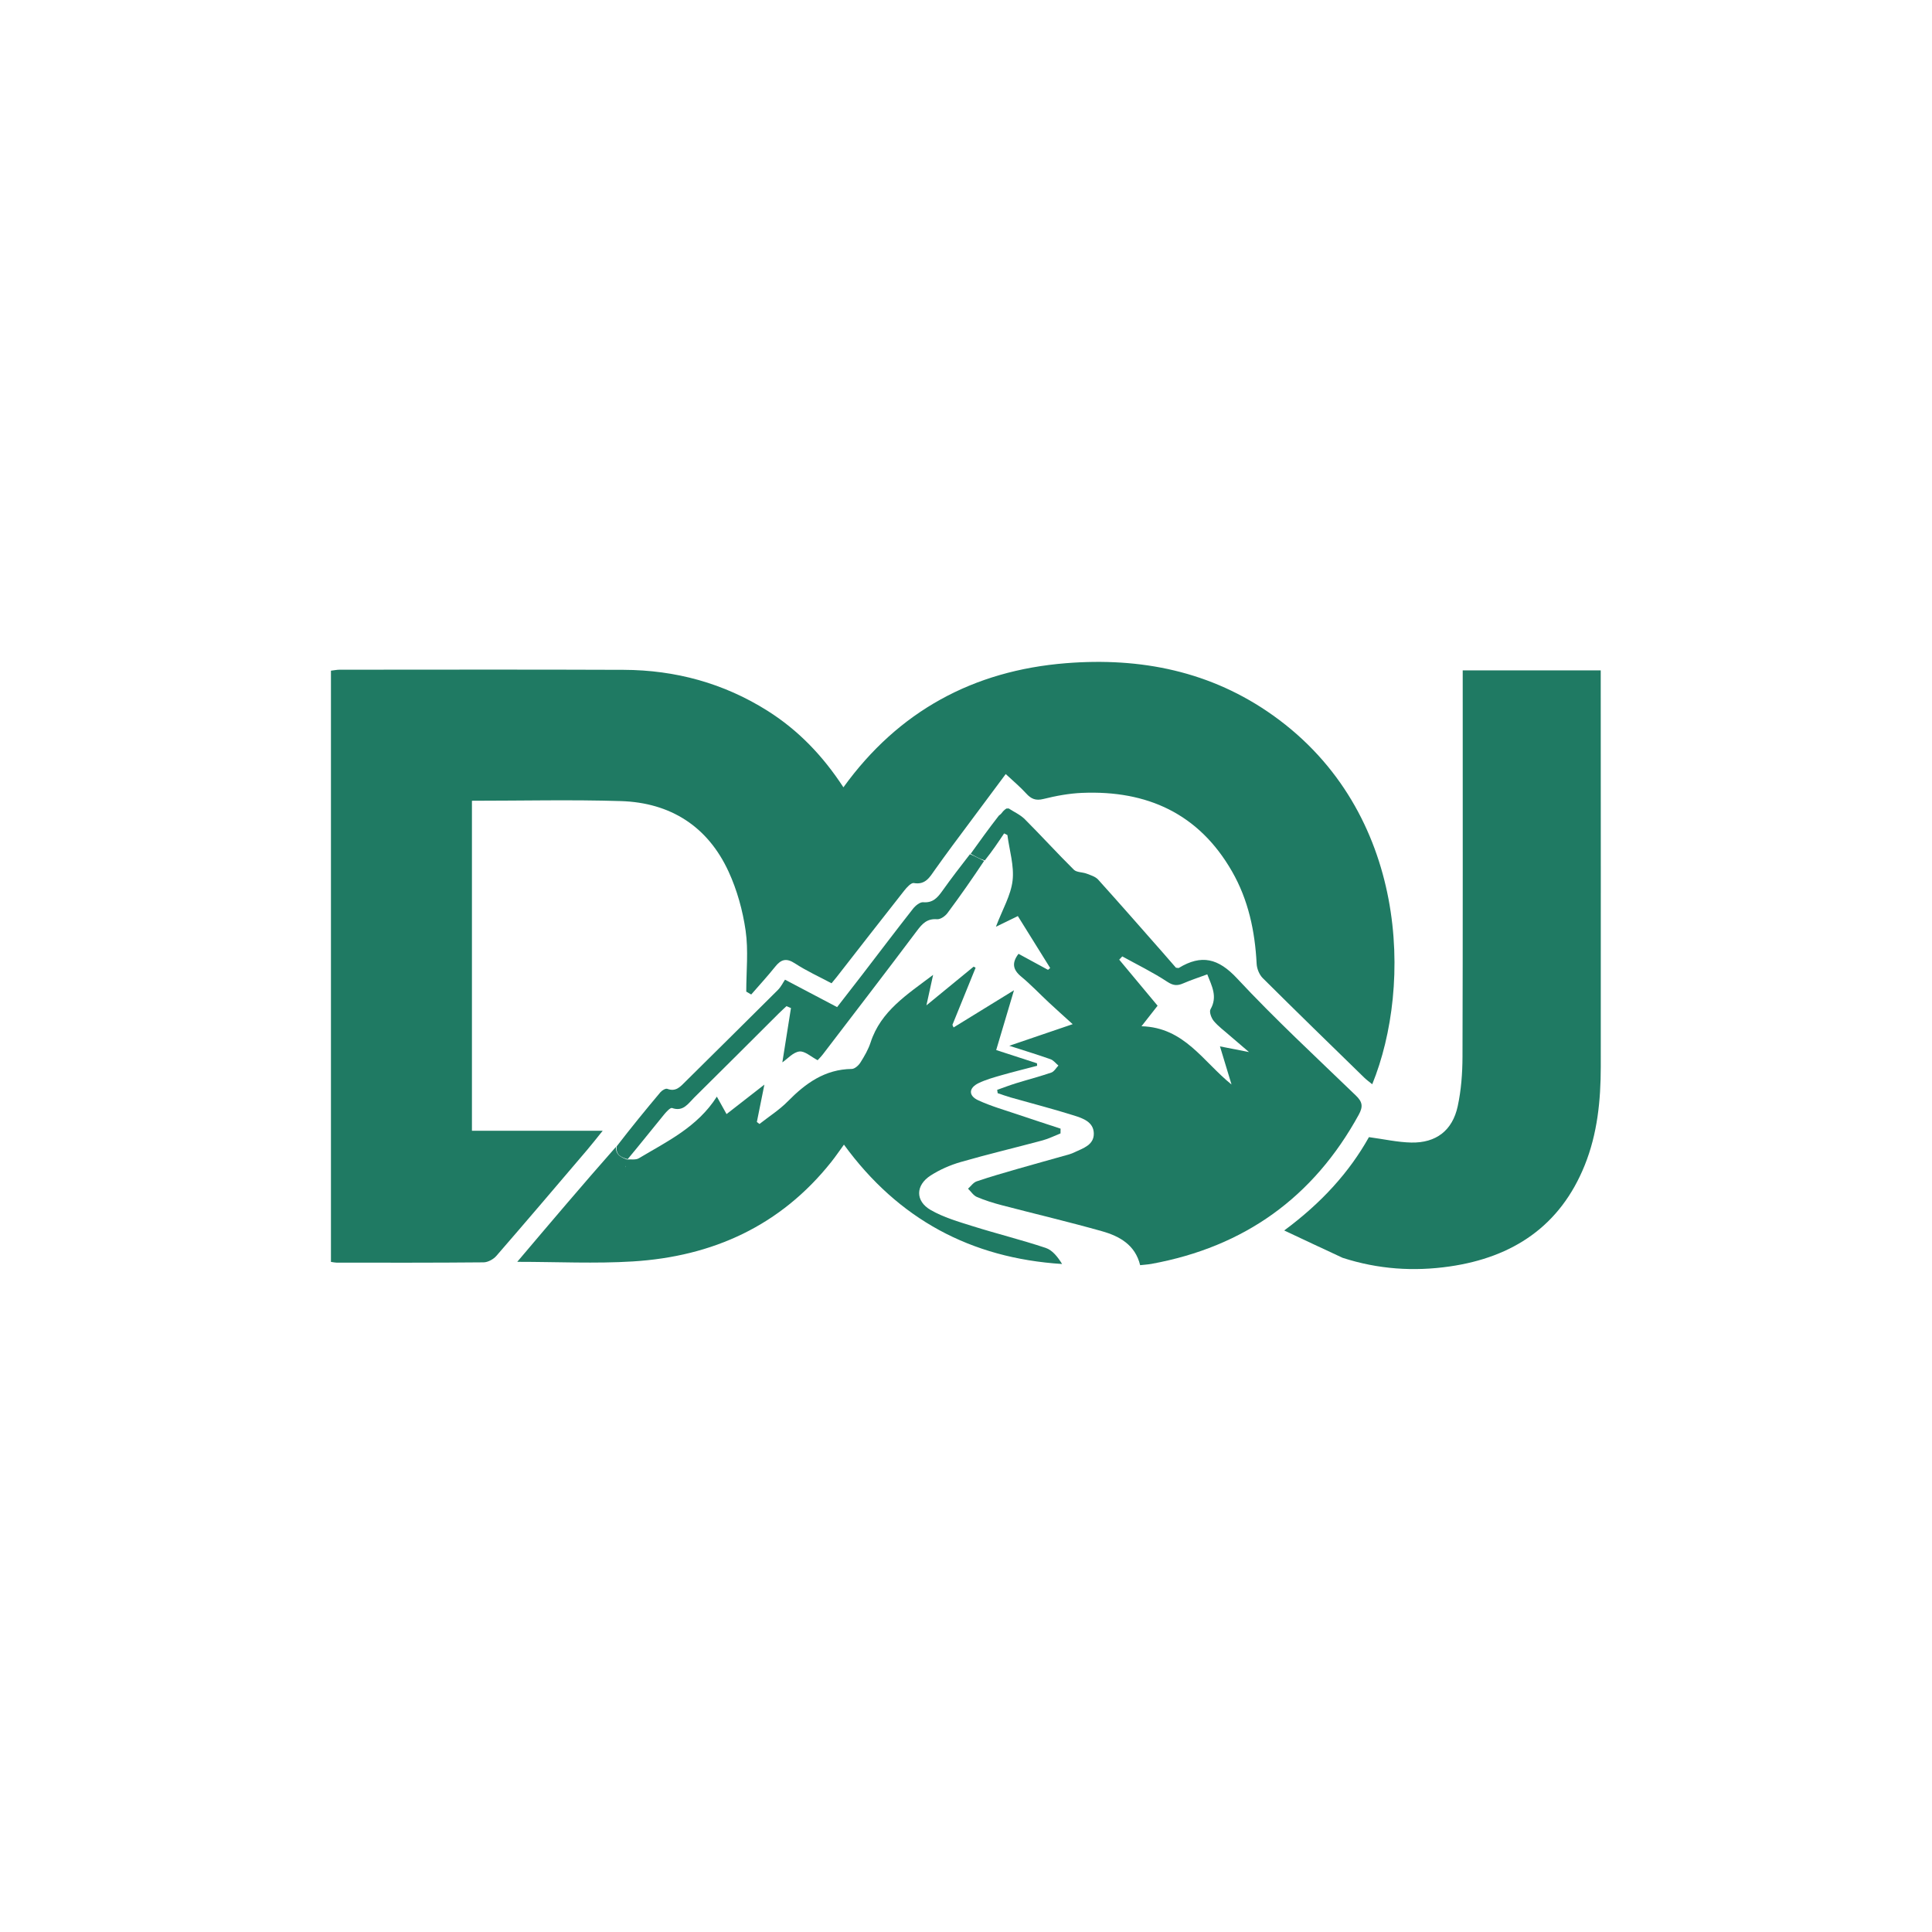
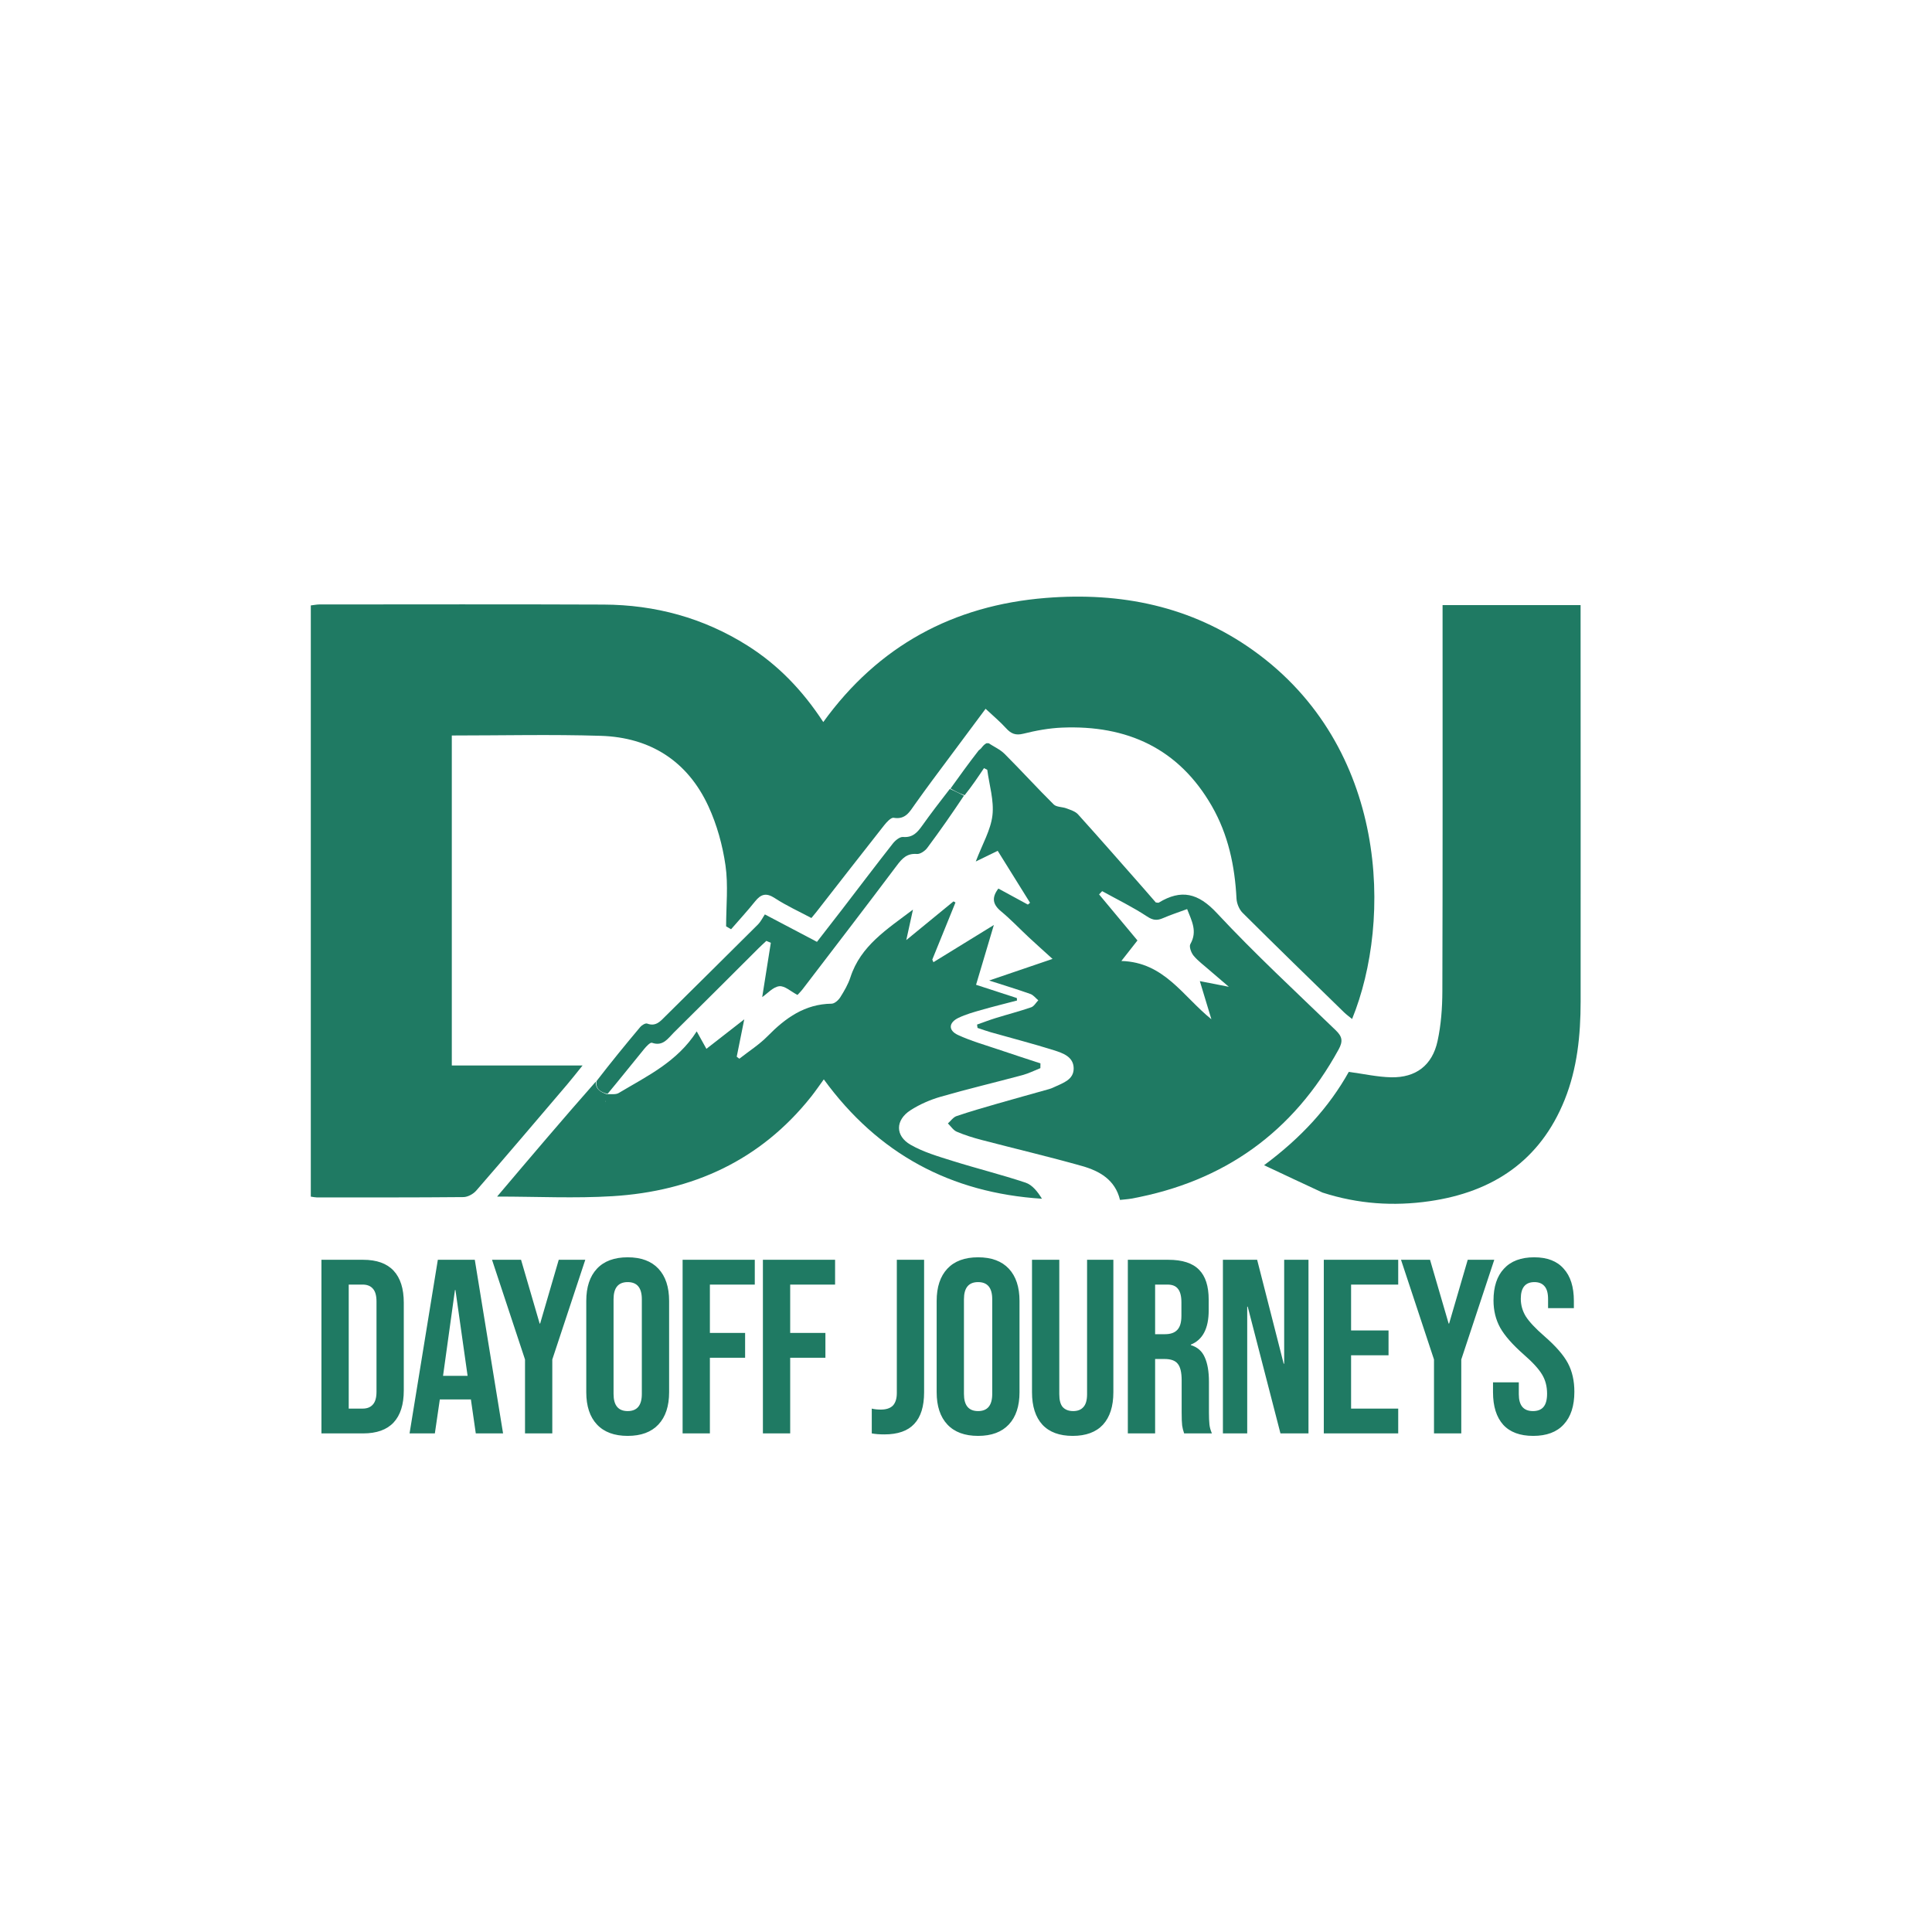
<svg xmlns="http://www.w3.org/2000/svg" width="1080" height="1080" viewBox="0 0 1080 1080" fill="none">
-   <path d="M185 634.778C185.001 547.847 185.001 461.583 185.001 374.916C186.925 374.692 188.392 374.373 189.859 374.373C242.796 374.358 295.733 374.226 348.669 374.443C377.522 374.562 404.499 381.859 429.052 397.338C446.27 408.193 460.011 422.541 471.476 440.115C502.246 397.511 544.13 374.867 595.885 370.731C637.677 367.391 677.007 375.215 711.757 400.003C787.313 453.898 789.575 550.912 767.088 606.107C765.48 604.783 763.93 603.684 762.587 602.374C743.64 583.894 724.653 565.455 705.9 546.781C703.974 544.864 702.612 541.549 702.472 538.807C701.542 520.56 697.857 503.068 688.698 487.11C670.143 454.781 641.231 441.736 604.979 443.22C597.709 443.518 590.383 444.865 583.308 446.629C578.938 447.719 576.414 446.603 573.622 443.529C570.229 439.794 566.307 436.539 562.21 432.698C552.331 445.962 542.401 459.264 532.506 472.592C529.193 477.055 525.943 481.565 522.715 486.09C519.785 490.198 517.455 494.774 510.836 493.635C509.31 493.372 506.876 496.078 505.451 497.884C492.776 513.941 480.236 530.104 467.651 546.231C466.846 547.262 465.991 548.255 464.834 549.661C457.906 545.96 450.822 542.759 444.396 538.552C439.564 535.389 436.623 536.27 433.317 540.412C429.057 545.748 424.409 550.775 419.928 555.936C419.005 555.396 418.083 554.857 417.161 554.317C417.161 542.942 418.415 531.386 416.81 520.241C415.188 508.976 412.027 497.523 407.267 487.2C395.598 461.893 374.717 448.667 347.069 447.812C319.524 446.961 291.932 447.626 263.816 447.626C263.816 508.998 263.816 570.208 263.816 632.104C287.762 632.104 311.604 632.104 336.908 632.104C333.423 636.407 330.902 639.659 328.236 642.788C311.361 662.593 294.518 682.427 277.454 702.069C275.813 703.958 272.744 705.637 270.321 705.661C242.965 705.922 215.606 705.845 188.248 705.838C187.398 705.838 186.549 705.62 185 705.408C185 682.019 185 658.732 185 634.778Z" fill="#1F7A63" />
-   <path d="M750.537 703.129C739.889 698.198 729.748 693.426 717.883 687.842C738.756 672.396 754.266 655.298 765.245 635.666C773.698 636.801 781.302 638.539 788.938 638.692C802.732 638.969 811.912 632.014 814.86 618.437C816.819 609.408 817.515 599.951 817.544 590.682C817.757 521.291 817.664 451.9 817.666 382.508C817.666 380.093 817.666 377.678 817.666 374.734C843.266 374.734 868.496 374.734 894.817 374.734C894.817 376.645 894.816 378.743 894.817 380.842C894.835 452.68 894.901 524.518 894.841 596.355C894.825 615.127 892.97 633.722 885.895 651.311C872.202 685.36 845.751 702.851 810.381 707.956C790.337 710.848 770.451 709.564 750.537 703.129Z" fill="#1F7A63" />
-   <path d="M542.607 477.276C547.62 470.293 552.632 463.309 558.357 455.952C559.362 455.219 559.653 454.859 559.944 454.498C560.596 453.659 561.249 452.819 562.599 451.975C563.296 451.971 563.873 451.934 563.873 451.934C566.899 453.911 570.372 455.442 572.872 457.944C582.139 467.218 590.96 476.939 600.276 486.162C601.85 487.721 605.104 487.475 607.459 488.38C609.707 489.245 612.352 490.022 613.867 491.701C626.08 505.231 638.071 518.962 650.122 532.639C652.61 535.463 655.065 538.316 657.359 540.952C658.182 541.014 658.725 541.235 659.024 541.053C671.598 533.412 681.042 535.681 691.488 546.891C712.685 569.638 735.582 590.808 757.967 612.432C761.619 615.959 762.072 618.541 759.553 623.136C734.17 669.425 695.487 697.038 643.69 706.513C641.748 706.868 639.761 706.972 637.345 707.243C634.633 695.95 625.884 691.048 616.072 688.278C597.488 683.031 578.671 678.613 559.985 673.718C555.272 672.483 550.572 671.024 546.1 669.118C544.144 668.285 542.776 666.07 541.141 664.483C542.73 663.082 544.096 661.025 545.947 660.395C553.5 657.824 561.183 655.624 568.854 653.412C578.448 650.647 588.082 648.015 597.689 645.295C598.752 644.994 599.783 644.546 600.786 644.075C605.595 641.817 611.564 640.004 611.444 633.589C611.324 627.152 605.318 625.13 600.341 623.561C588.704 619.893 576.868 616.858 565.125 613.522C562.623 612.811 560.175 611.908 557.703 611.093C557.615 610.467 557.526 609.842 557.438 609.216C560.947 607.986 564.422 606.646 567.972 605.549C574.537 603.52 581.202 601.799 587.695 599.568C589.278 599.023 590.353 596.998 591.661 595.654C590.21 594.447 588.944 592.719 587.275 592.125C580.197 589.608 572.999 587.427 564.197 584.593C576.544 580.385 587.391 576.688 599.633 572.516C594.748 568.079 590.527 564.322 586.394 560.472C581.189 555.623 576.291 550.412 570.818 545.893C566.115 542.01 565.541 538.196 569.355 533.191C574.801 536.15 580.325 539.152 585.849 542.154C586.253 541.813 586.656 541.472 587.06 541.131C581.1 531.559 575.141 521.987 568.98 512.091C566.001 513.541 562.321 515.333 556.719 518.061C560.424 508.3 565.083 500.493 566.039 492.256C566.998 483.995 564.263 475.305 563.146 466.804C562.534 466.495 561.921 466.186 561.308 465.878C557.991 470.843 554.674 475.808 550.499 481.007C547.297 479.92 544.952 478.598 542.607 477.276ZM687.333 578.803C684.344 576.15 681.03 573.767 678.497 570.733C677.131 569.098 675.865 565.64 676.678 564.219C680.745 557.111 677.429 551.24 674.871 544.664C670.057 546.447 665.636 547.877 661.395 549.721C658.096 551.155 655.826 551.002 652.477 548.791C644.476 543.511 635.777 539.287 627.36 534.636C626.791 535.244 626.222 535.852 625.653 536.459C632.747 544.972 639.841 553.486 647.103 562.201C644.656 565.322 641.983 568.732 638.106 573.677C662.074 574.339 672.413 593.357 688.43 606.248C686.126 598.647 684.185 592.242 681.968 584.929C687.62 586.036 692.1 586.913 698.195 588.107C694.052 584.561 691.049 581.992 687.333 578.803Z" fill="#1F7A63" />
-   <path d="M350.467 648.163C352.709 647.974 355.39 648.517 357.126 647.48C372.891 638.05 389.831 630.103 400.727 613.026C402.839 616.829 404.375 619.594 406.146 622.782C412.985 617.453 419.513 612.367 427.301 606.3C425.672 614.38 424.38 620.784 423.089 627.188C423.577 627.563 424.065 627.939 424.552 628.314C429.866 624.13 435.687 620.444 440.39 615.659C450.355 605.522 461.162 597.735 476.131 597.546C477.788 597.525 479.936 595.61 480.951 594.001C483.194 590.448 485.382 586.701 486.67 582.734C492.381 565.144 507.033 556.005 521.617 544.954C520.307 550.918 519.24 555.78 517.873 562.006C527.35 554.234 535.809 547.298 544.268 540.361C544.635 540.567 545.003 540.772 545.371 540.977C541.051 551.617 536.731 562.257 532.411 572.897C532.624 573.383 532.837 573.868 533.049 574.354C543.78 567.75 554.51 561.145 566.826 553.565C563.31 565.379 560.269 575.594 556.879 586.984C564.492 589.459 572.09 591.929 579.688 594.399C579.714 594.86 579.739 595.32 579.764 595.781C573.064 597.539 566.333 599.188 559.675 601.094C555.42 602.312 551.095 603.534 547.121 605.427C541.509 608.101 541.202 612.465 546.802 615.055C554.004 618.387 561.748 620.561 569.295 623.127C577.131 625.792 585.01 628.329 592.87 630.921C592.859 631.808 592.847 632.694 592.835 633.581C589.509 634.896 586.272 636.546 582.84 637.47C567.615 641.569 552.257 645.193 537.113 649.561C531.217 651.261 525.335 653.819 520.191 657.14C511.75 662.59 511.58 671.412 520.271 676.402C527.459 680.529 535.736 682.929 543.737 685.44C557.277 689.69 571.089 693.096 584.544 697.585C588.345 698.852 591.3 702.652 593.718 706.584C542.688 703.327 502.084 681.48 471.772 639.857C469.305 643.238 467.112 646.481 464.684 649.536C436.319 685.226 398.385 702.39 353.757 705.151C332.72 706.453 311.536 705.374 289.141 705.374C307.664 683.506 325.74 662.164 344.303 641.131C344.195 645.78 347.336 646.968 350.467 648.163ZM349.736 651.705C349.752 651.968 349.768 652.231 349.784 652.494C349.862 652.318 349.94 652.142 349.736 651.705Z" fill="#1F7A63" />
-   <path d="M350.875 647.986C347.333 646.967 344.192 645.779 344.694 640.859C352.782 630.35 360.921 620.385 369.201 610.538C370.068 609.508 372.093 608.316 373.029 608.668C377.919 610.507 380.438 607.333 383.284 604.512C400.481 587.463 417.731 570.467 434.871 553.361C436.578 551.658 437.671 549.338 438.821 547.642C449.458 553.244 458.445 557.977 467.95 562.983C472.787 556.747 477.401 550.843 481.966 544.902C491.437 532.573 500.812 520.169 510.417 507.946C511.758 506.24 514.275 504.198 516.074 504.351C521.454 504.807 524.072 501.819 526.753 498.052C531.645 491.178 536.788 484.483 542.216 477.494C544.951 478.597 547.295 479.919 550.108 481.257C543.616 491.03 536.763 500.867 529.596 510.47C528.327 512.17 525.661 514.009 523.794 513.859C518.256 513.415 515.566 516.34 512.572 520.328C495.215 543.445 477.59 566.36 460.032 589.325C458.973 590.71 457.712 591.941 457.064 592.664C453.38 590.757 449.911 587.436 446.868 587.788C443.381 588.192 440.272 591.856 437.336 593.872C438.95 583.699 440.551 573.607 442.153 563.514C441.319 563.158 440.485 562.802 439.65 562.446C438.19 563.818 436.695 565.155 435.275 566.569C419.516 582.266 403.818 598.025 387.979 613.641C384.683 616.891 381.926 621.606 375.694 619.389C374.76 619.057 372.55 621.407 371.356 622.865C364.594 631.121 357.962 639.483 350.875 647.986Z" fill="#1F7A63" />
+   <path d="M173.743 598.297C173.743 511.366 173.743 425.102 173.743 338.435C175.668 338.211 177.135 337.892 178.602 337.891C231.538 337.877 284.476 337.744 337.412 337.962C366.264 338.081 393.241 345.378 417.794 360.857C435.012 371.712 448.753 386.059 460.219 403.633C490.988 361.03 532.872 338.386 584.627 334.25C626.419 330.91 665.749 338.734 700.499 363.521C776.055 417.417 778.317 514.43 755.83 569.625C754.222 568.301 752.672 567.203 751.329 565.893C732.383 547.413 713.396 528.973 694.642 510.299C692.717 508.382 691.354 505.067 691.214 502.325C690.284 484.079 686.599 466.586 677.44 450.628C658.885 418.3 629.973 405.255 593.721 406.739C586.451 407.036 579.126 408.384 572.051 410.148C567.681 411.238 565.156 410.121 562.364 407.048C558.971 403.312 555.049 400.058 550.953 396.216C541.073 409.48 531.143 422.782 521.249 436.111C517.936 440.574 514.685 445.083 511.458 449.609C508.528 453.717 506.197 458.293 499.578 457.153C498.052 456.89 495.618 459.596 494.193 461.402C481.519 477.459 468.979 493.622 456.393 509.749C455.588 510.781 454.733 511.774 453.576 513.179C446.649 509.479 439.564 506.278 433.138 502.071C428.306 498.908 425.365 499.789 422.059 503.93C417.799 509.267 413.151 514.294 408.67 519.454C407.748 518.915 406.825 518.375 405.903 517.836C405.903 506.46 407.157 494.904 405.552 483.76C403.931 472.494 400.769 461.041 396.009 450.718C384.341 425.411 363.46 412.185 335.811 411.331C308.266 410.479 280.674 411.144 252.559 411.144C252.559 472.517 252.559 533.726 252.559 595.622C276.504 595.622 300.346 595.622 325.65 595.622C322.165 599.925 319.644 603.178 316.978 606.306C300.103 626.112 283.26 645.946 266.197 665.587C264.555 667.477 261.486 669.156 259.063 669.179C231.707 669.441 204.348 669.363 176.99 669.356C176.14 669.356 175.291 669.138 173.742 668.926C173.742 645.538 173.742 622.251 173.743 598.297Z" fill="#1F7A63" />
+   <path d="M739.279 666.648C728.631 661.717 718.49 656.944 706.625 651.361C727.498 635.915 743.008 618.816 753.987 599.184C762.44 600.32 770.044 602.058 777.68 602.211C791.474 602.487 800.655 595.532 803.602 581.955C805.562 572.927 806.257 563.47 806.286 554.2C806.499 484.81 806.406 415.418 806.408 346.027C806.408 343.612 806.408 341.197 806.408 338.253C832.009 338.253 857.238 338.253 883.559 338.253C883.559 340.163 883.559 342.262 883.559 344.361C883.577 416.198 883.643 488.036 883.583 559.874C883.567 578.646 881.712 597.24 874.638 614.83C860.944 648.878 834.493 666.37 799.123 671.474C779.079 674.367 759.193 673.083 739.279 666.648Z" fill="#1F7A63" />
+   <path d="M531.35 440.796C536.362 433.812 541.374 426.829 547.1 419.472C548.104 418.738 548.395 418.378 548.686 418.018C549.339 417.178 549.991 416.339 551.341 415.495C552.038 415.49 552.615 415.453 552.615 415.453C555.641 417.43 559.114 418.961 561.614 421.464C570.882 430.738 579.703 440.459 589.018 449.682C590.592 451.24 593.846 450.994 596.201 451.9C598.449 452.764 601.094 453.542 602.609 455.22C614.822 468.751 626.813 482.482 638.864 496.159C641.353 498.983 643.808 501.835 646.101 504.471C646.924 504.534 647.467 504.754 647.766 504.572C660.341 496.931 669.784 499.201 680.231 510.411C701.427 533.157 724.324 554.327 746.709 575.951C750.361 579.479 750.814 582.061 748.295 586.655C722.913 632.945 684.229 660.557 632.432 670.033C630.49 670.388 628.503 670.491 626.087 670.762C623.375 659.469 614.626 654.568 604.814 651.797C586.23 646.551 567.413 642.132 548.727 637.238C544.014 636.003 539.314 634.543 534.843 632.638C532.886 631.804 531.518 629.59 529.883 628.003C531.472 626.602 532.838 624.544 534.689 623.914C542.242 621.344 549.925 619.143 557.596 616.932C567.19 614.166 576.824 611.535 586.432 608.814C587.494 608.513 588.526 608.066 589.529 607.595C594.337 605.337 600.306 603.524 600.186 597.108C600.066 590.672 594.06 588.65 589.084 587.081C577.446 583.413 565.61 580.378 553.867 577.041C551.365 576.33 548.918 575.427 546.445 574.613C546.357 573.987 546.269 573.361 546.181 572.735C549.689 571.505 553.164 570.166 556.714 569.069C563.279 567.04 569.945 565.319 576.437 563.087C578.02 562.543 579.095 560.518 580.404 559.173C578.952 557.967 577.686 556.239 576.017 555.645C568.939 553.127 561.741 550.947 552.939 548.112C565.286 543.905 576.133 540.208 588.375 536.036C583.49 531.599 579.27 527.842 575.136 523.992C569.931 519.143 565.033 513.932 559.561 509.413C554.858 505.529 554.284 501.716 558.098 496.711C563.543 499.67 569.067 502.672 574.591 505.673C574.995 505.333 575.398 504.992 575.802 504.651C569.842 495.078 563.883 485.506 557.722 475.611C554.743 477.061 551.063 478.853 545.461 481.581C549.166 471.82 553.825 464.013 554.781 455.776C555.74 447.515 553.005 438.825 551.889 430.323C551.276 430.014 550.663 429.706 550.051 429.397C546.733 434.362 543.416 439.327 539.241 444.527C536.039 443.439 533.694 442.118 531.35 440.796ZM676.075 542.323C673.086 539.669 669.773 537.287 667.239 534.252C665.873 532.617 664.607 529.159 665.42 527.739C669.487 520.631 666.171 514.759 663.613 508.184C658.799 509.966 654.378 511.396 650.138 513.24C646.838 514.675 644.568 514.521 641.219 512.311C633.218 507.03 624.519 502.806 616.102 498.156C615.533 498.763 614.964 499.371 614.395 499.979C621.489 508.492 628.583 517.005 635.845 525.72C633.398 528.842 630.725 532.252 626.849 537.196C650.816 537.859 661.156 556.877 677.173 569.767C674.869 562.166 672.927 555.761 670.711 548.449C676.362 549.556 680.842 550.433 686.937 551.627C682.794 548.081 679.791 545.511 676.075 542.323Z" fill="#1F7A63" />
+   <path d="M339.209 611.682C341.452 611.492 344.133 612.036 345.868 610.998C361.633 601.569 378.573 593.622 389.469 576.545C391.581 580.347 393.117 583.113 394.888 586.301C401.728 580.972 408.255 575.886 416.043 569.818C414.414 577.898 413.122 584.302 411.831 590.706C412.319 591.082 412.807 591.457 413.295 591.833C418.609 587.649 424.429 583.962 429.132 579.178C439.097 569.04 449.905 561.253 464.874 561.065C466.53 561.044 468.678 559.128 469.693 557.52C471.936 553.967 474.124 550.22 475.412 546.252C481.123 528.662 495.775 519.524 510.359 508.472C509.049 514.437 507.982 519.298 506.615 525.524C516.092 517.753 524.551 510.816 533.01 503.88C533.377 504.085 533.745 504.29 534.113 504.495C529.793 515.135 525.473 525.775 521.153 536.415C521.366 536.901 521.579 537.387 521.792 537.873C532.522 531.268 543.253 524.664 555.569 517.084C552.052 528.897 549.012 539.113 545.622 550.502C553.234 552.977 560.832 555.448 568.43 557.918C568.456 558.378 568.481 558.839 568.506 559.299C561.806 561.057 555.075 562.706 548.417 564.612C544.162 565.83 539.837 567.053 535.863 568.946C530.251 571.619 529.944 575.984 535.544 578.574C542.746 581.906 550.49 584.08 558.037 586.646C565.873 589.31 573.752 591.847 581.613 594.44C581.601 595.326 581.589 596.213 581.578 597.099C578.251 598.415 575.014 600.064 571.582 600.988C556.357 605.087 541 608.711 525.855 613.079C519.959 614.78 514.077 617.338 508.933 620.659C500.492 626.109 500.322 634.931 509.013 639.92C516.202 644.048 524.479 646.447 532.479 648.958C546.019 653.208 559.831 656.615 573.286 661.103C577.087 662.371 580.042 666.171 582.46 670.102C531.43 666.846 490.826 644.998 460.514 603.375C458.047 606.757 455.854 609.999 453.426 613.054C425.061 648.744 387.128 665.908 342.499 668.67C321.462 669.971 300.278 668.893 277.883 668.893C296.406 647.024 314.482 625.683 333.045 604.649C332.937 609.299 336.078 610.486 339.209 611.682ZM338.479 615.224C338.495 615.487 338.511 615.749 338.527 616.012C338.604 615.836 338.682 615.661 338.479 615.224Z" fill="#1F7A63" />
+   <path d="M339.617 611.505C336.075 610.486 332.934 609.299 333.436 604.379C341.524 593.869 349.663 583.904 357.943 574.058C358.81 573.027 360.835 571.836 361.771 572.187C366.661 574.027 369.18 570.853 372.026 568.031C389.224 550.983 406.473 533.986 423.613 516.881C425.321 515.177 426.414 512.858 427.563 511.162C438.2 516.764 447.187 521.497 456.692 526.502C461.529 520.266 466.143 514.363 470.708 508.421C480.179 496.093 489.554 483.689 499.16 471.466C500.5 469.76 503.017 467.718 504.817 467.87C510.196 468.326 512.814 465.339 515.495 461.572C520.387 454.698 525.53 448.002 530.958 441.014C533.693 442.117 536.038 443.439 538.85 444.777C532.358 454.55 525.505 464.387 518.339 473.989C517.07 475.689 514.403 477.528 512.537 477.379C506.998 476.935 504.309 479.86 501.314 483.848C483.957 506.964 466.332 529.879 448.774 552.844C447.715 554.229 446.454 555.46 445.806 556.184C442.122 554.277 438.653 550.955 435.61 551.308C432.124 551.711 429.014 555.376 426.078 557.392C427.692 547.219 429.294 537.126 430.895 527.034C430.061 526.678 429.227 526.321 428.393 525.965C426.932 527.338 425.437 528.675 424.017 530.089C408.258 545.786 392.56 561.544 376.721 577.16C373.425 580.41 370.668 585.126 364.436 582.908C363.503 582.576 361.292 584.927 360.098 586.385C353.336 594.641 346.704 603.003 339.617 611.505Z" fill="#1F7A63" />
+   <path d="M179.685 704.226H202.978C210.558 704.226 216.243 706.259 220.033 710.326C223.822 714.394 225.717 720.356 225.717 728.213V777.295C225.717 785.152 223.822 791.114 220.033 795.182C216.243 799.249 210.558 801.282 202.978 801.282H179.685V704.226ZM202.701 787.417C205.197 787.417 207.092 786.678 208.386 785.199C209.772 783.72 210.466 781.316 210.466 777.989V727.519C210.466 724.192 209.772 721.788 208.386 720.309C207.092 718.83 205.197 718.091 202.701 718.091H194.936V787.417H202.701ZM244.754 704.226H265.413L281.219 801.282H265.968L263.195 782.01V782.287H245.863L243.09 801.282H228.947L244.754 704.226ZM261.392 769.115L254.598 721.141H254.321L247.665 769.115H261.392ZM293.486 759.964L275.045 704.226H291.267L301.666 739.859H301.943L312.342 704.226H327.178L308.737 759.964V801.282H293.486V759.964ZM350.884 802.669C343.397 802.669 337.666 800.543 333.692 796.291C329.717 792.039 327.73 786.03 327.73 778.266V727.242C327.73 719.477 329.717 713.469 333.692 709.217C337.666 704.965 343.397 702.839 350.884 702.839C358.372 702.839 364.103 704.965 368.077 709.217C372.052 713.469 374.039 719.477 374.039 727.242V778.266C374.039 786.03 372.052 792.039 368.077 796.291C364.103 800.543 358.372 802.669 350.884 802.669ZM350.884 788.804C356.153 788.804 358.788 785.615 358.788 779.237V726.271C358.788 719.893 356.153 716.704 350.884 716.704C345.616 716.704 342.981 719.893 342.981 726.271V779.237C342.981 785.615 345.616 788.804 350.884 788.804ZM381.581 704.226H421.929V718.091H396.832V745.128H416.521V758.993H396.832V801.282H381.581V704.226ZM426.469 704.226H466.817V718.091H441.721V745.128H461.41V758.993H441.721V801.282H426.469V704.226ZM494.396 801.837C491.623 801.837 489.266 801.652 487.325 801.282V787.417C488.804 787.787 490.467 787.972 492.316 787.972C495.367 787.972 497.631 787.232 499.11 785.753C500.589 784.182 501.329 781.825 501.329 778.682V704.226H516.58V778.266C516.58 786.215 514.732 792.131 511.034 796.013C507.429 799.896 501.883 801.837 494.396 801.837ZM546.758 802.669C539.271 802.669 533.54 800.543 529.565 796.291C525.59 792.039 523.603 786.03 523.603 778.266V727.242C523.603 719.477 525.59 713.469 529.565 709.217C533.54 704.965 539.271 702.839 546.758 702.839C554.245 702.839 559.976 704.965 563.951 709.217C567.925 713.469 569.913 719.477 569.913 727.242V778.266C569.913 786.03 567.925 792.039 563.951 796.291C559.976 800.543 554.245 802.669 546.758 802.669ZM546.758 788.804C552.027 788.804 554.661 785.615 554.661 779.237V726.271C554.661 719.893 552.027 716.704 546.758 716.704C541.489 716.704 538.855 719.893 538.855 726.271V779.237C538.855 785.615 541.489 788.804 546.758 788.804ZM599.638 802.669C592.244 802.669 586.605 800.589 582.723 796.429C578.841 792.177 576.899 786.123 576.899 778.266V704.226H592.151V779.375C592.151 782.703 592.798 785.106 594.092 786.585C595.479 788.064 597.42 788.804 599.916 788.804C602.411 788.804 604.306 788.064 605.6 786.585C606.987 785.106 607.68 782.703 607.68 779.375V704.226H622.377V778.266C622.377 786.123 620.436 792.177 616.554 796.429C612.672 800.589 607.033 802.669 599.638 802.669ZM630.467 704.226H653.067C660.924 704.226 666.655 706.074 670.26 709.772C673.865 713.377 675.667 718.969 675.667 726.549V732.511C675.667 742.586 672.34 748.964 665.685 751.645V751.922C669.382 753.031 671.97 755.296 673.449 758.716C675.02 762.136 675.806 766.712 675.806 772.443V789.497C675.806 792.27 675.899 794.534 676.083 796.291C676.268 797.955 676.73 799.618 677.47 801.282H661.941C661.386 799.711 661.017 798.232 660.832 796.845C660.647 795.459 660.554 792.963 660.554 789.358V771.611C660.554 767.174 659.815 764.077 658.336 762.321C656.949 760.565 654.5 759.687 650.987 759.687H645.719V801.282H630.467V704.226ZM651.265 745.821C654.315 745.821 656.58 745.036 658.059 743.464C659.63 741.893 660.416 739.258 660.416 735.561V728.074C660.416 724.561 659.769 722.019 658.475 720.448C657.273 718.877 655.332 718.091 652.651 718.091H645.719V745.821H651.265ZM683.615 704.226H702.749L717.585 762.321H717.862V704.226H731.45V801.282H715.782L697.48 730.431H697.203V801.282H683.615V704.226ZM740.013 704.226H781.609V718.091H755.265V743.742H776.201V757.607H755.265V787.417H781.609V801.282H740.013V704.226ZM801.613 759.964L783.173 704.226H799.395L809.794 739.859H810.071L820.47 704.226H835.306L816.865 759.964V801.282H801.613V759.964ZM857.065 802.669C849.67 802.669 844.078 800.589 840.288 796.429C836.498 792.177 834.603 786.123 834.603 778.266V772.72H849.023V779.375C849.023 785.661 851.657 788.804 856.926 788.804C859.514 788.804 861.455 788.064 862.749 786.585C864.136 785.014 864.829 782.518 864.829 779.098C864.829 775.031 863.905 771.472 862.056 768.422C860.207 765.279 856.787 761.535 851.796 757.191C845.51 751.645 841.12 746.653 838.624 742.216C836.128 737.687 834.88 732.603 834.88 726.965C834.88 719.293 836.821 713.377 840.704 709.217C844.586 704.965 850.224 702.839 857.619 702.839C864.922 702.839 870.421 704.965 874.119 709.217C877.909 713.377 879.804 719.385 879.804 727.242V731.263H865.384V726.271C865.384 722.944 864.737 720.54 863.443 719.061C862.149 717.49 860.254 716.704 857.758 716.704C852.674 716.704 850.132 719.801 850.132 725.994C850.132 729.507 851.056 732.788 852.905 735.838C854.846 738.889 858.312 742.586 863.304 746.931C869.682 752.477 874.073 757.514 876.476 762.044C878.879 766.573 880.081 771.888 880.081 777.989C880.081 785.938 878.094 792.039 874.119 796.291C870.237 800.543 864.552 802.669 857.065 802.669Z" fill="#1F7A63" />
</svg>
